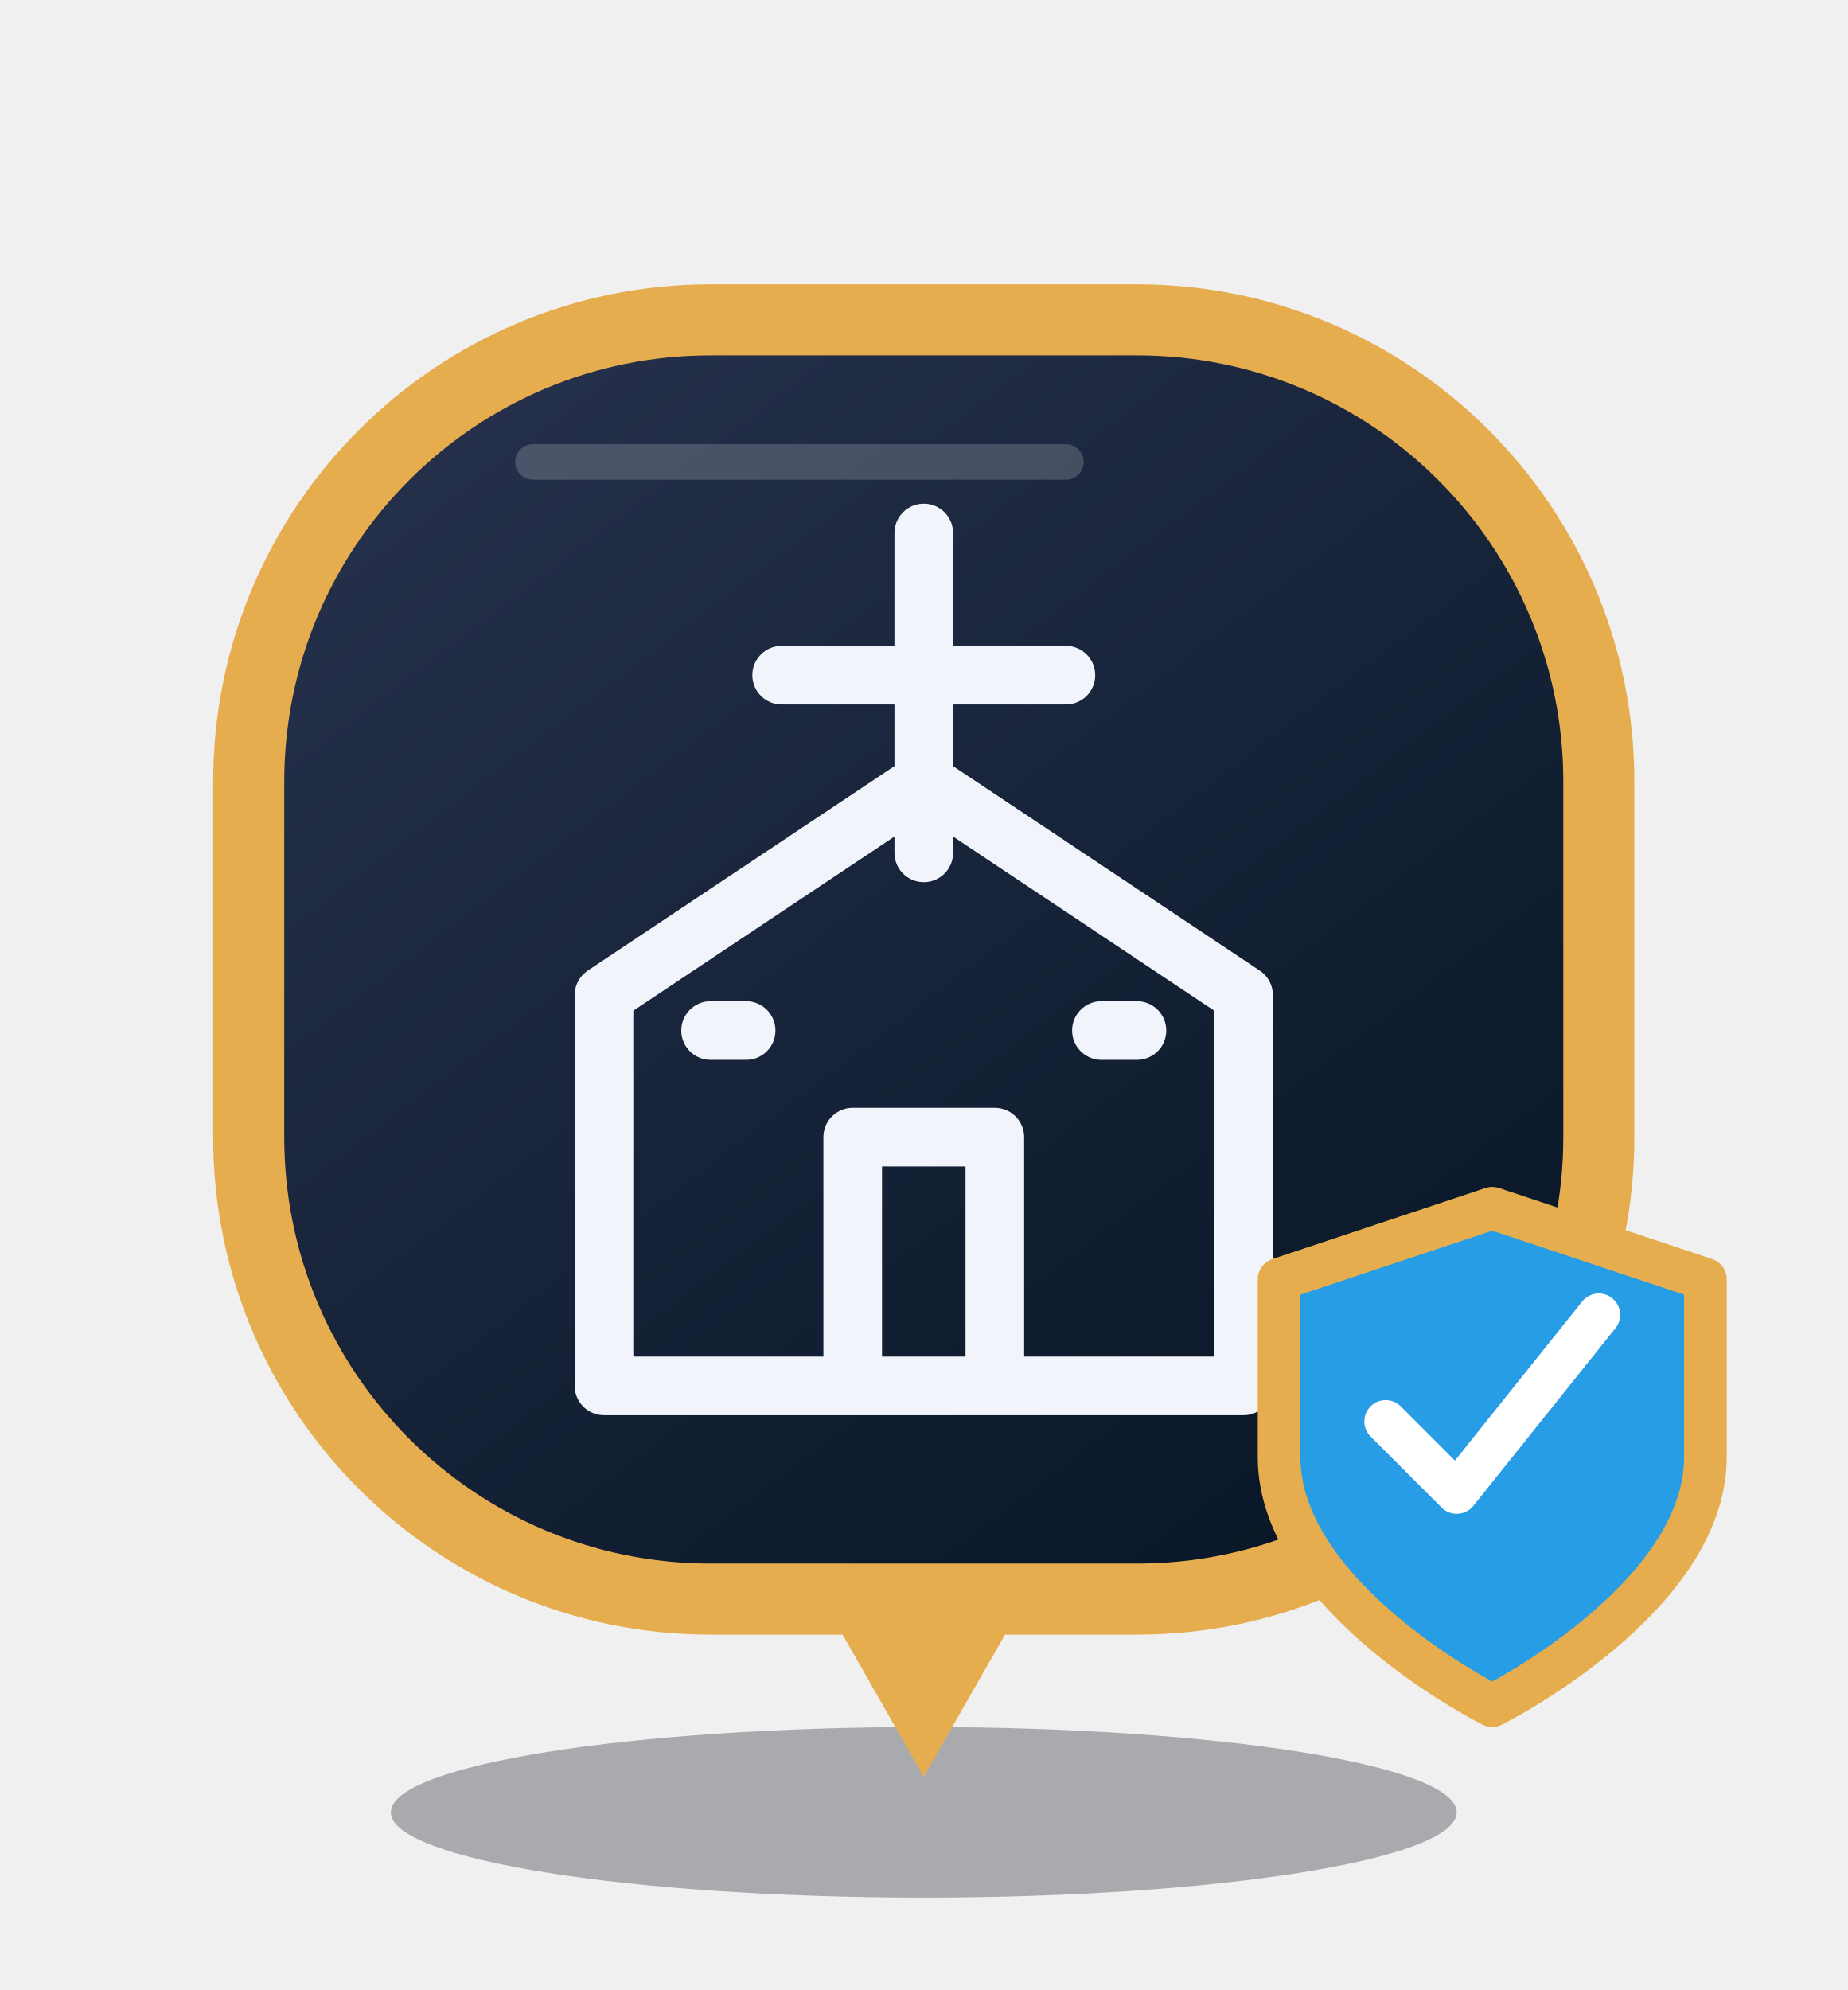
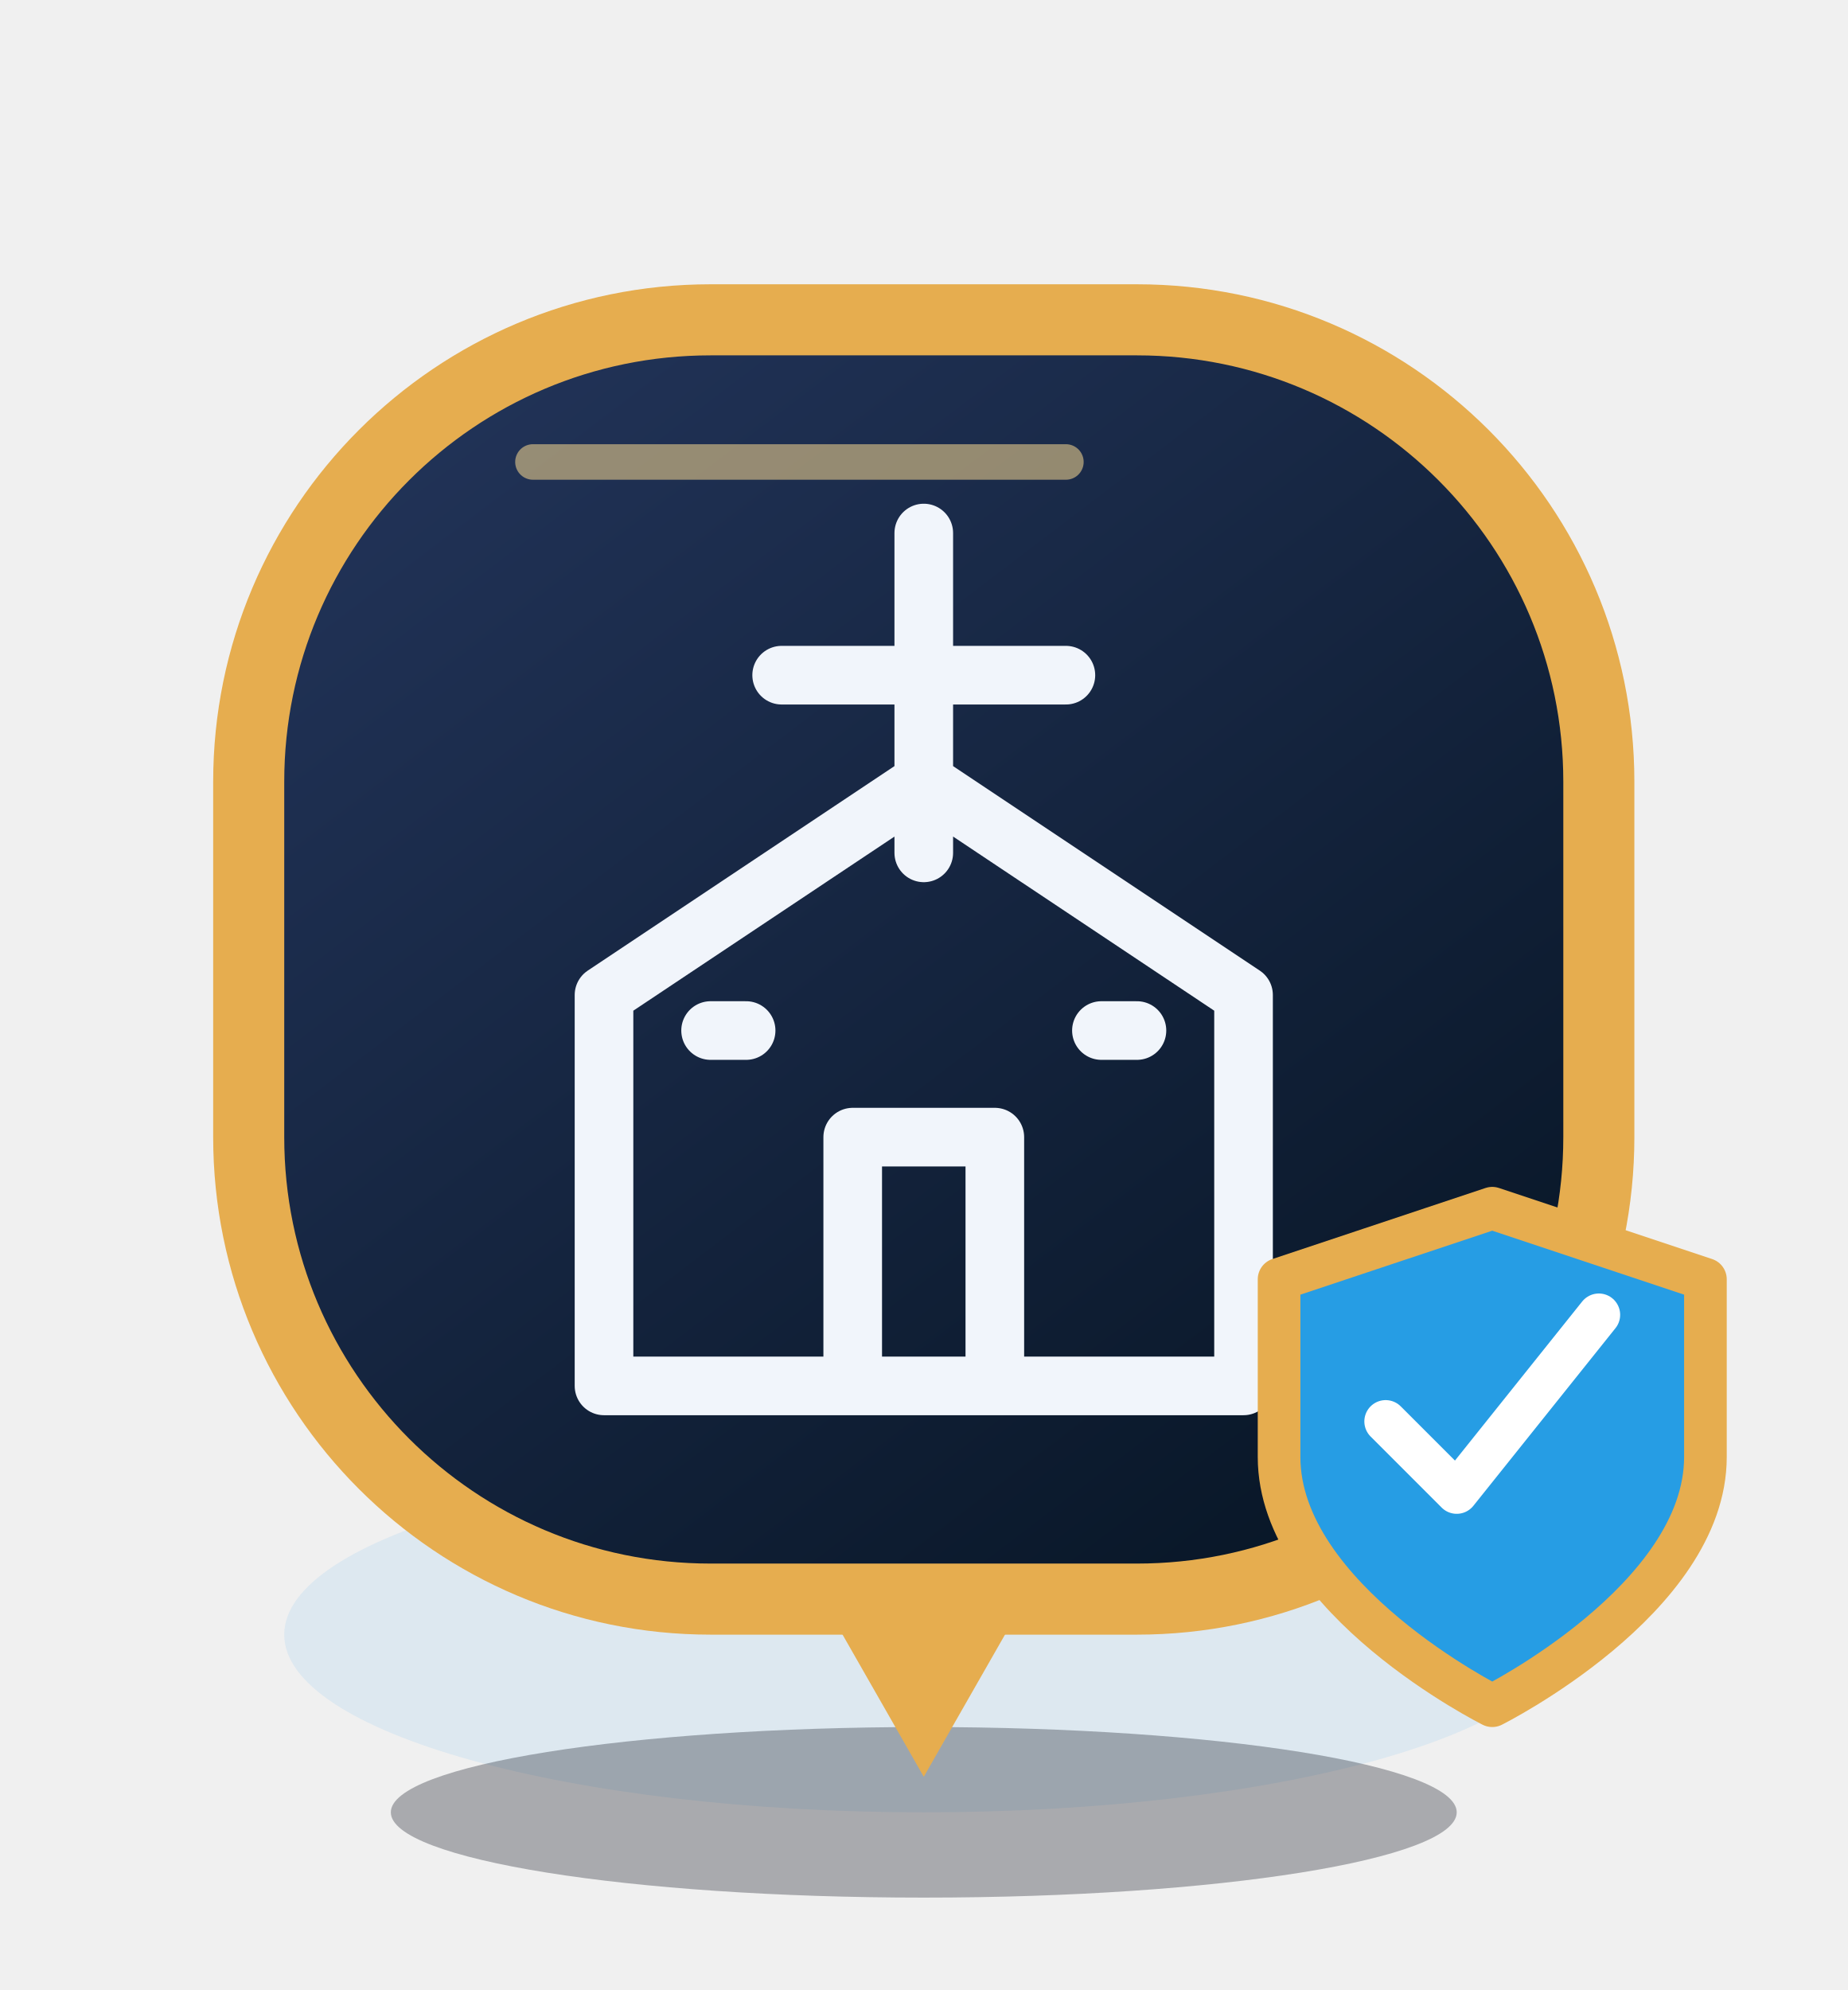
<svg xmlns="http://www.w3.org/2000/svg" width="156" height="168" viewBox="0 0 52 56">
  <defs>
    <linearGradient id="bg" x2=".8" y2="1">
-       <stop stop-color="#29334F" />
+       <stop stop-color="#24365D" />
      <stop offset="1" stop-color="#081626" />
    </linearGradient>
  </defs>
+   <ellipse cx="26" cy="46" rx="18" ry="5" fill="#4FA8EC" opacity=".12" />
  <ellipse cx="26" cy="51" rx="15" ry="2.4" fill="#020814" opacity=".3" />
  <path d="m22 43 4 7 4-7" fill="#E6AD4F" />
  <rect x="7" y="9" width="38" height="36" rx="13" fill="url(#bg)" stroke="#E6AD4F" stroke-width="2" />
-   <path d="M15 13h15" stroke="white" opacity=".18" stroke-linecap="round" />
+   <path d="M15 13h15" stroke="#E6CA8B" opacity=".6" stroke-linecap="round" />
  <g fill="none" stroke="#F1F5FB" stroke-width="1.65" stroke-linecap="round" stroke-linejoin="round">
    <path d="M26 15v9m-4-5h8M17 39V28l9-6 9 6v11zM24 39v-7h4v7M20 29h1m10 0h1" />
  </g>
  <g fill="none" stroke="#F1F5FB" stroke-width="1.2" stroke-linecap="round" stroke-linejoin="round">
    <path d="M42 34l6 2v5c0 4-6 7-6 7s-6-3-6-7v-5z" fill="#269DE4" stroke="#E6AD4F" />
    <path d="m39 40 2 2 4-5" stroke="white" />
  </g>
</svg>
